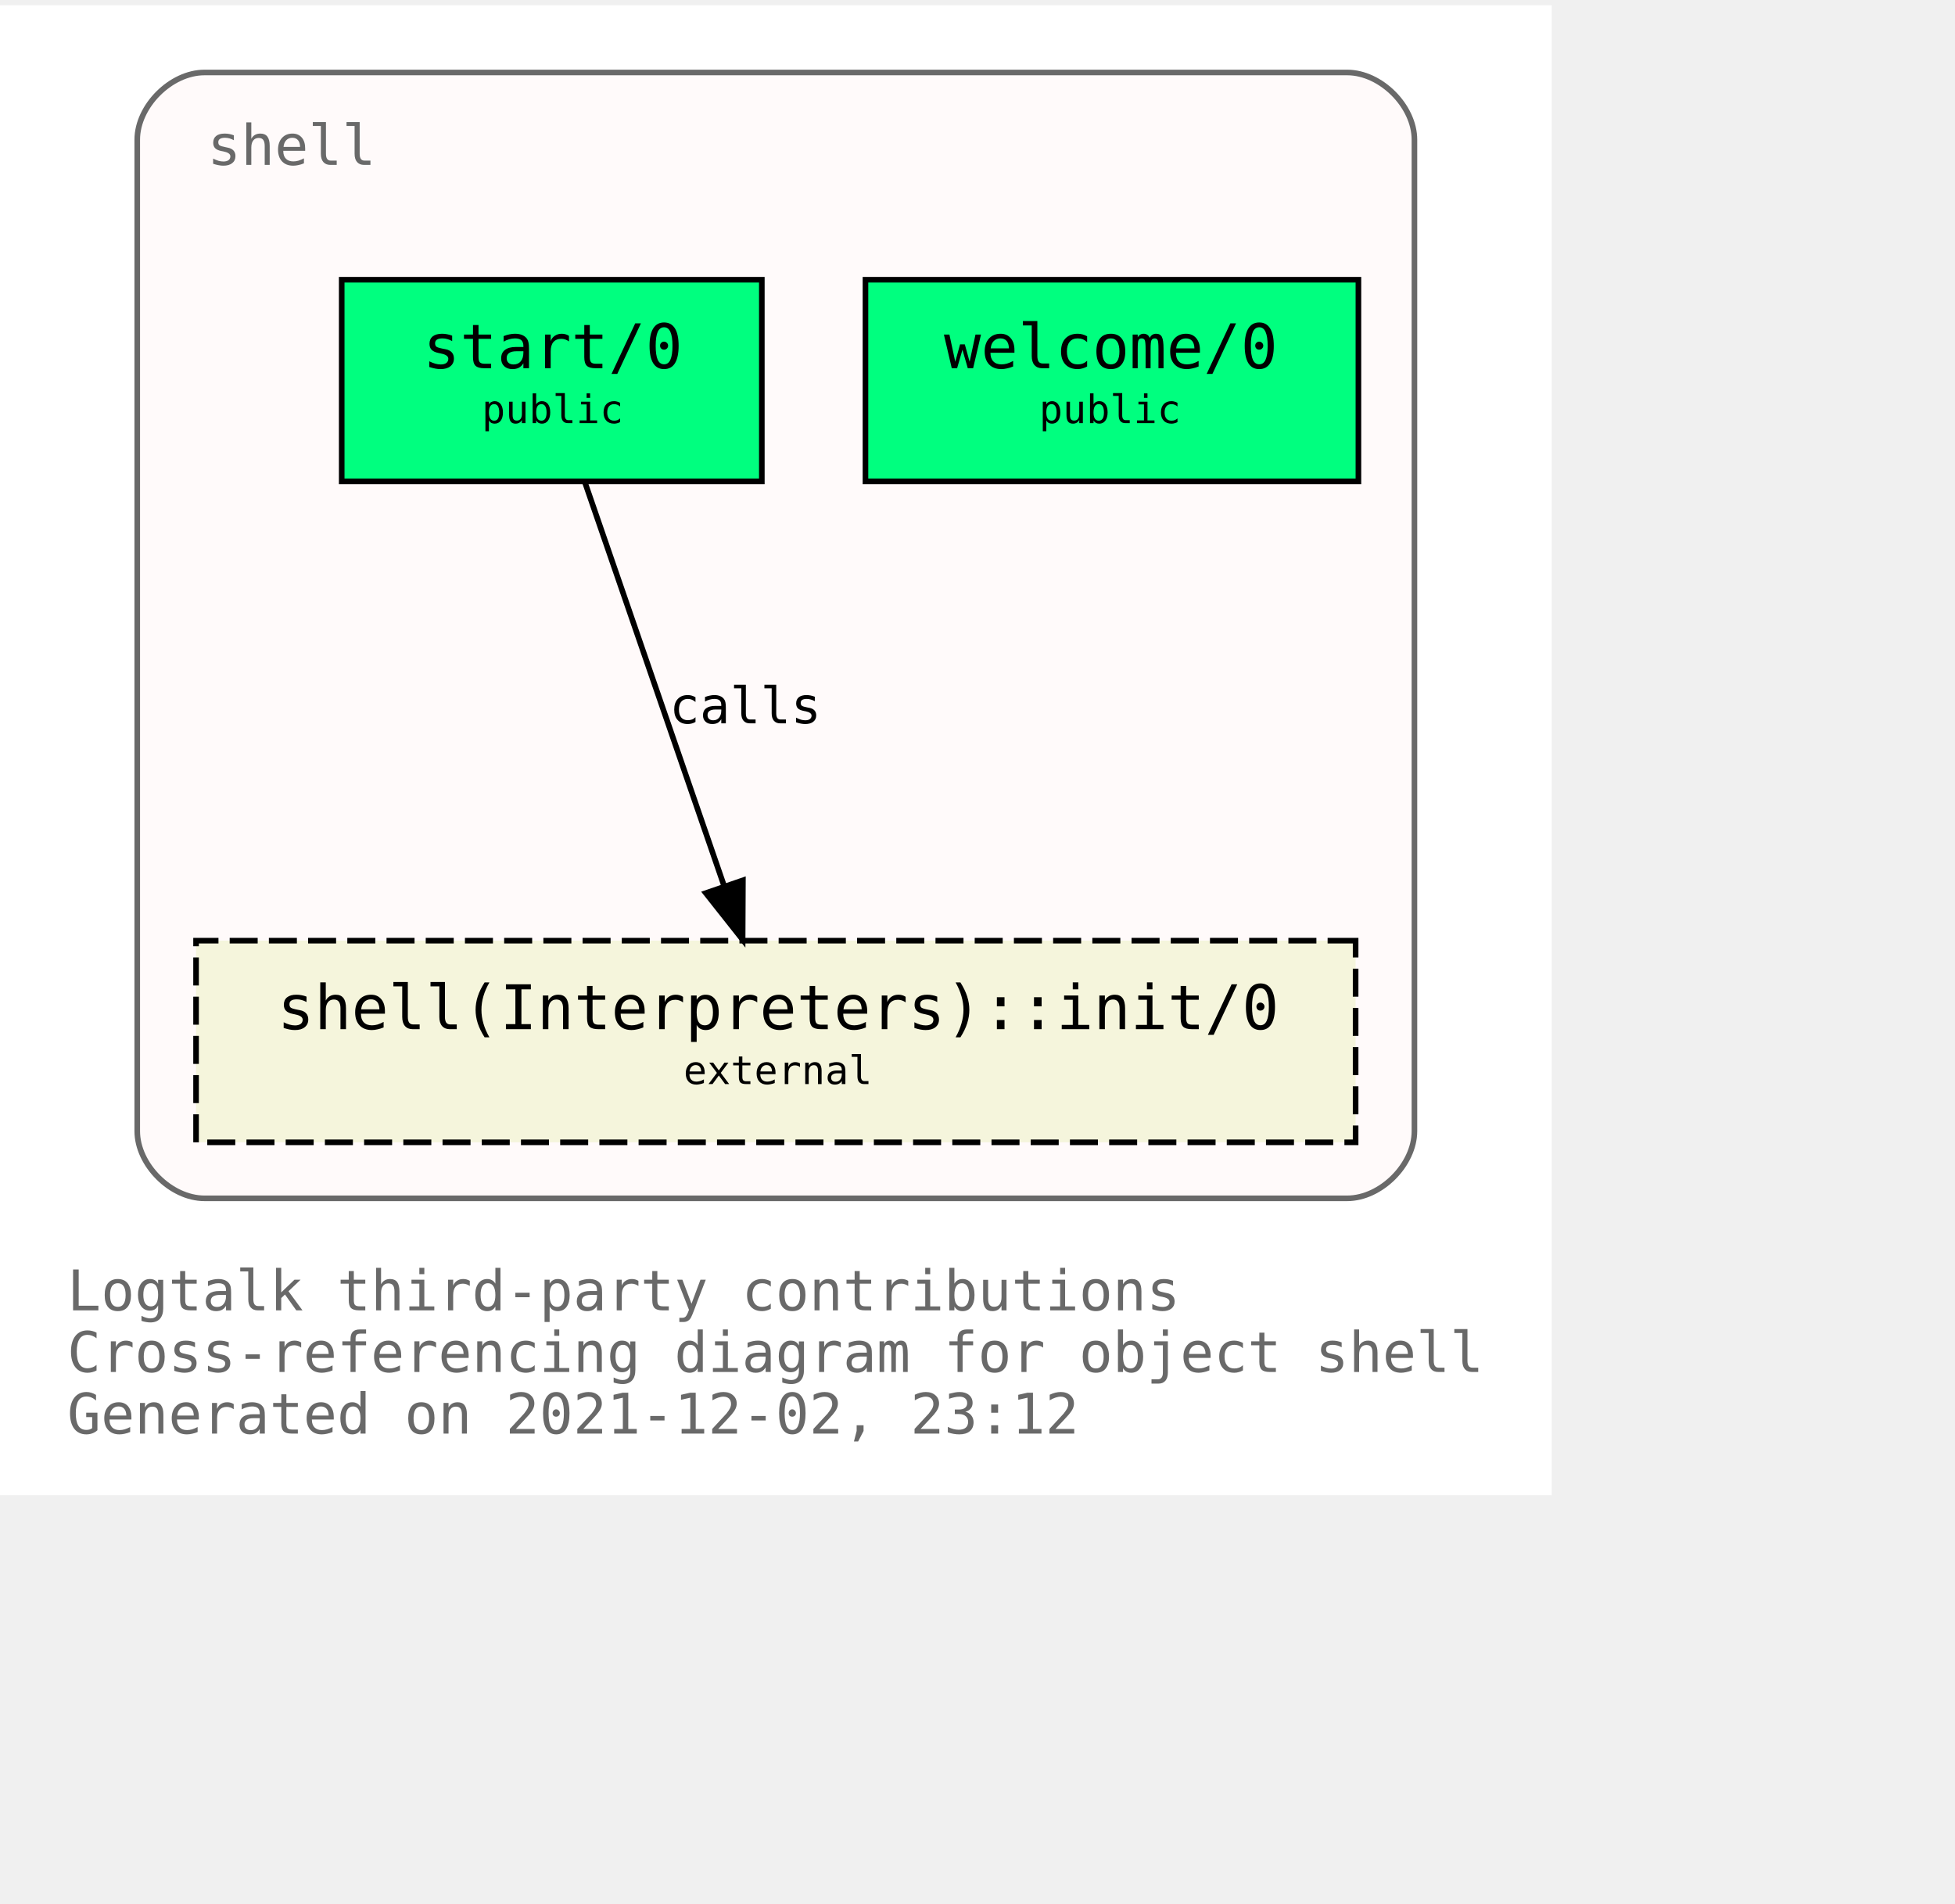
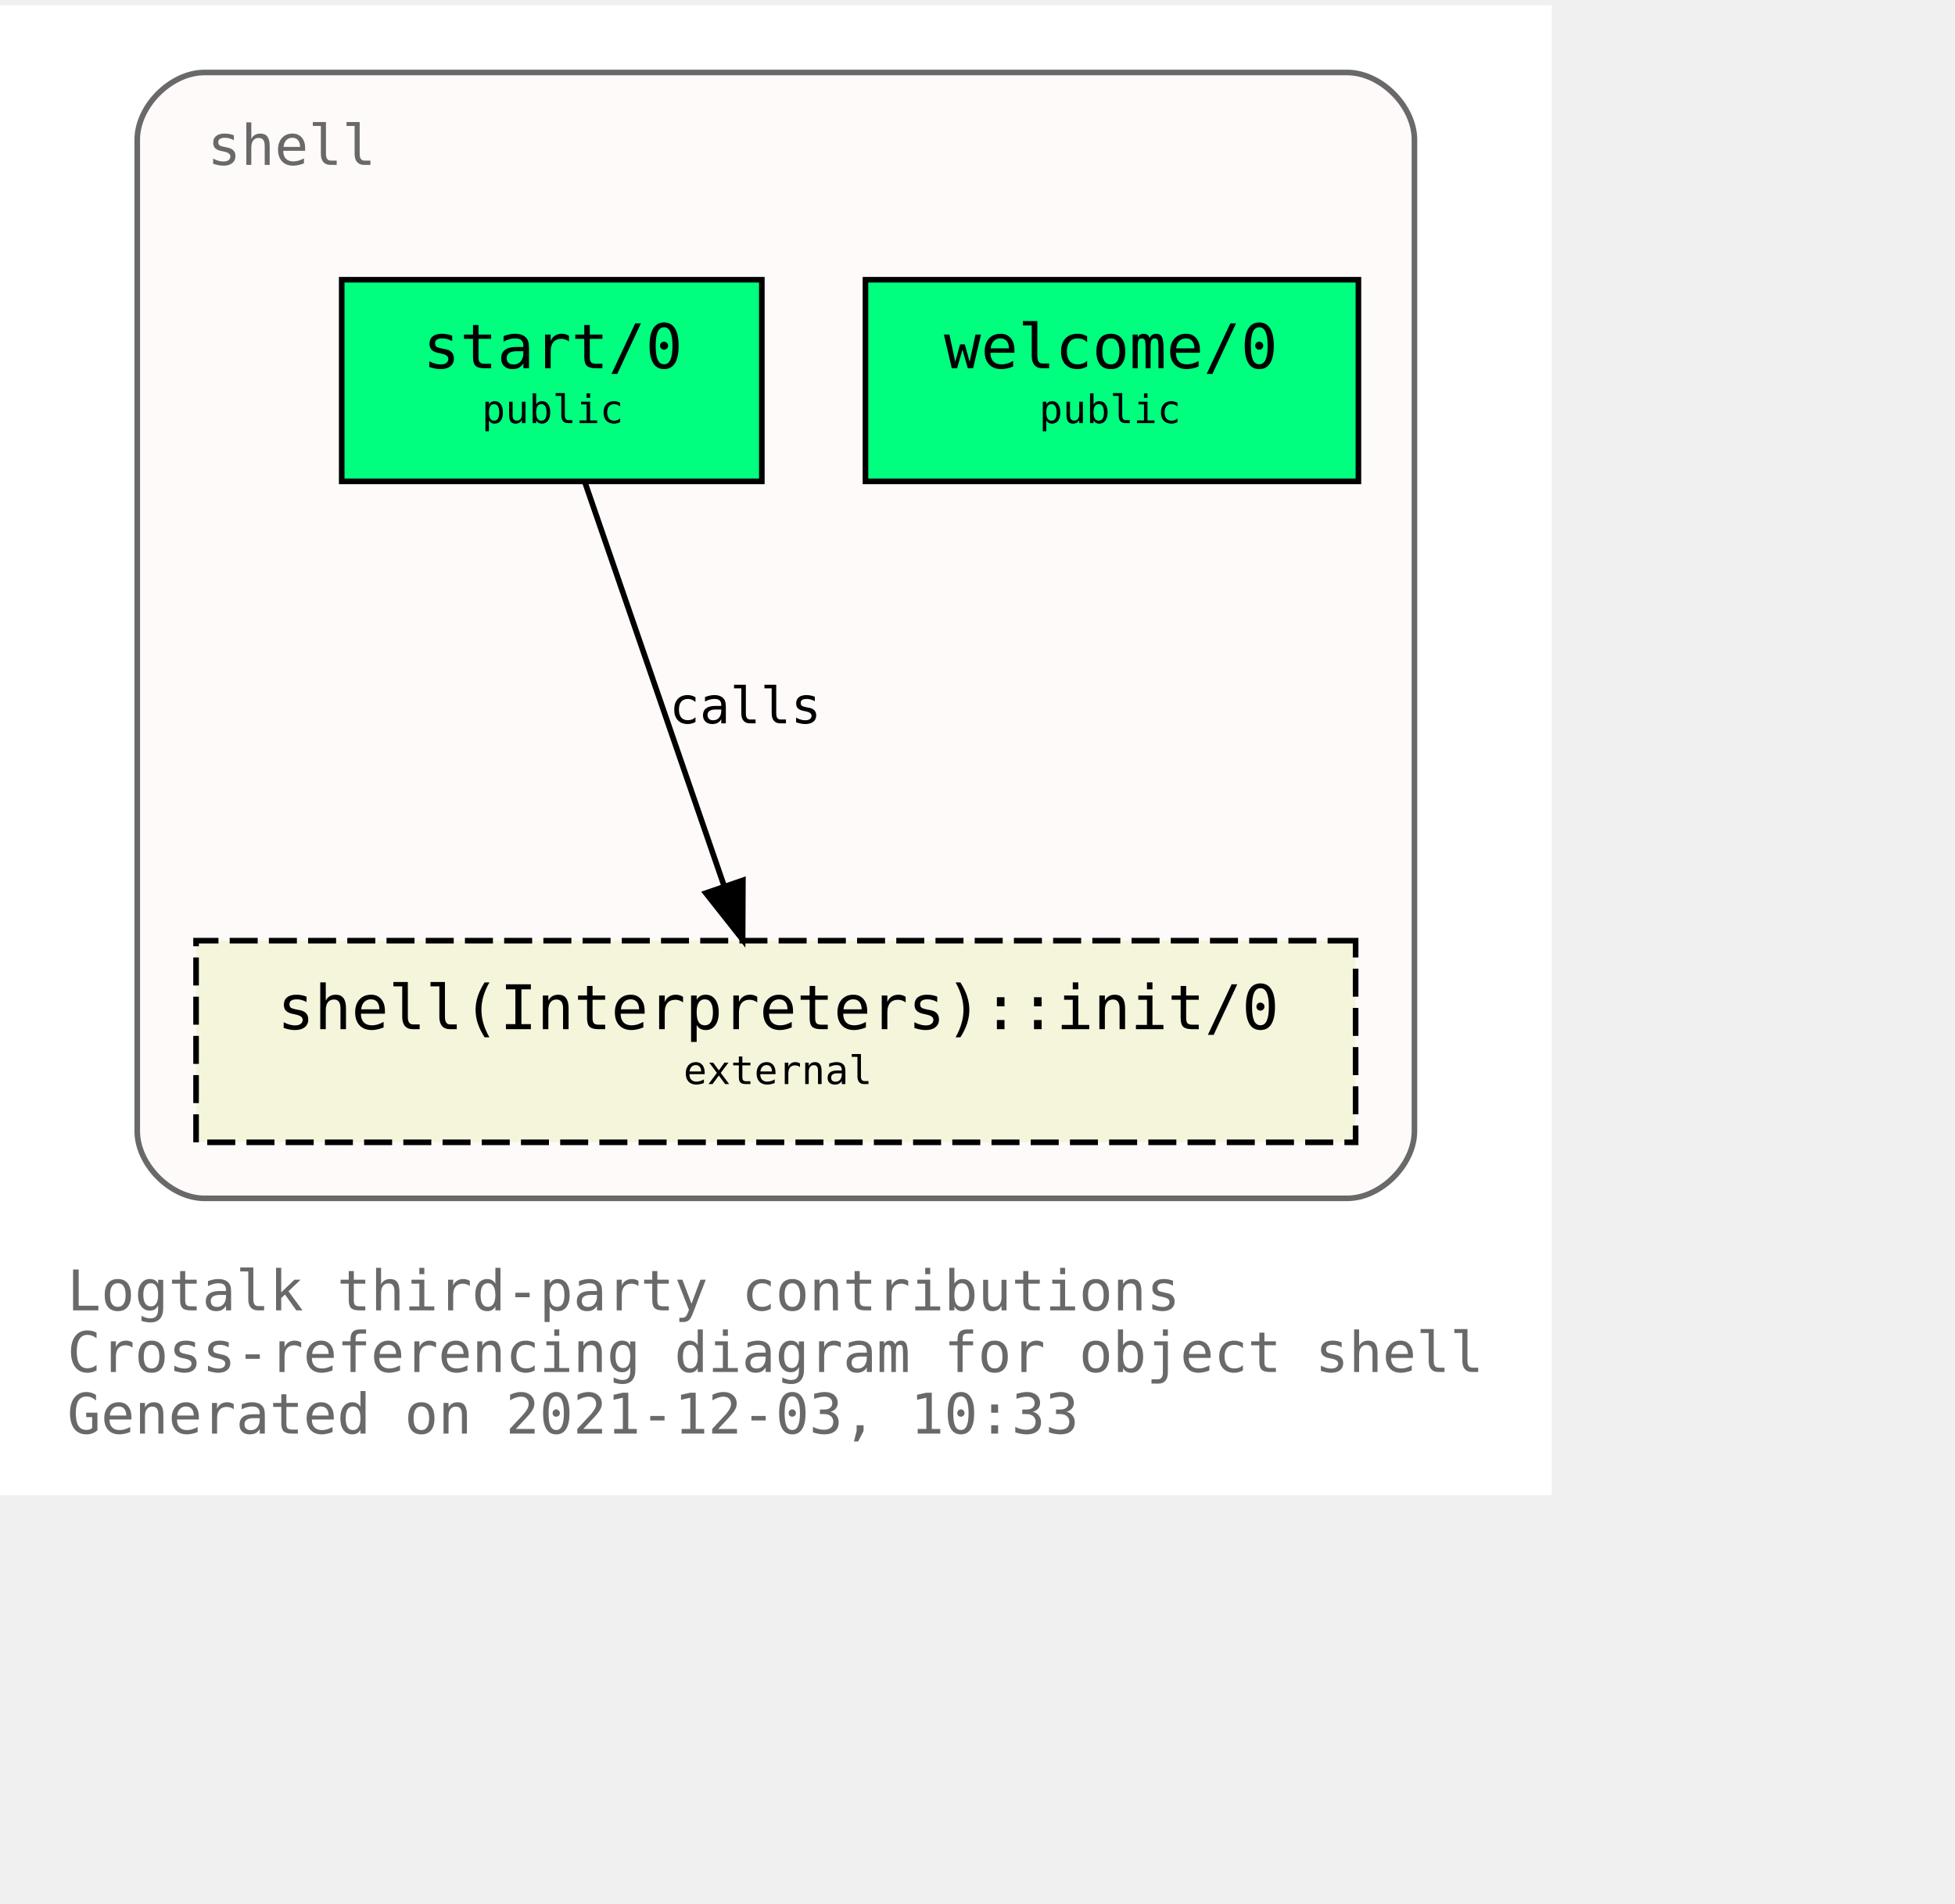
<svg xmlns="http://www.w3.org/2000/svg" xmlns:xlink="http://www.w3.org/1999/xlink" width="421pt" height="410pt" viewBox="72.00 72.00 349.00 338.00">
  <g id="graph0" class="graph" transform="scale(1 1) rotate(0) translate(76 334)">
    <polygon fill="white" stroke="transparent" points="-4,4 -4,-262 273,-262 273,4 -4,4" />
    <text text-anchor="start" x="8" y="-29" font-family="Monospace" font-size="10.00" fill="dimgray">Logtalk third-party contributions</text>
    <text text-anchor="start" x="8" y="-18" font-family="Monospace" font-size="10.00" fill="dimgray">Cross-referencing diagram for object shell</text>
-     <text text-anchor="start" x="8" y="-7" font-family="Monospace" font-size="10.00" fill="dimgray">Generated on 2021-12-02, 23:12</text>
+     <text text-anchor="start" x="8" y="-7" font-family="Monospace" font-size="10.00" fill="dimgray">Generated on 2021-12-03, 10:33</text>
    <g id="clust1" class="cluster">
      <g id="a_clust1">
        <a xlink:title="shell">
          <path fill="snow" stroke="dimgray" d="M32.5,-49C32.5,-49 236.5,-49 236.5,-49 242.5,-49 248.5,-55 248.5,-61 248.5,-61 248.5,-238 248.5,-238 248.5,-244 242.5,-250 236.5,-250 236.5,-250 32.5,-250 32.5,-250 26.5,-250 20.5,-244 20.5,-238 20.5,-238 20.5,-61 20.5,-61 20.5,-55 26.5,-49 32.5,-49" />
          <g id="a_clust1_0">
-             <a xlink:href="https://github.com/LogtalkDotOrg/logtalk3/tree/8deecd1797f85642d50ca3cb087c4f49b8e7fd7f/contributions/verdi_neruda/shell.lgt" xlink:title="https://github.com/LogtalkDotOrg/logtalk3/tree/8deecd1797f85642d50ca3cb087c4f49b8e7fd7f/contributions/verdi_neruda/shell.lgt">
+             <a xlink:href="https://github.com/LogtalkDotOrg/logtalk3/tree/04418aac0d7bdf1bb77867df42d0a4269d26f53f/contributions/verdi_neruda/shell.lgt" xlink:title="https://github.com/LogtalkDotOrg/logtalk3/tree/04418aac0d7bdf1bb77867df42d0a4269d26f53f/contributions/verdi_neruda/shell.lgt">
              <text text-anchor="start" x="33" y="-233.5" font-family="Monospace" font-size="10.00" fill="dimgray">shell</text>
            </a>
          </g>
        </a>
      </g>
    </g>
    <g id="node1" class="node">
      <g id="a_node1">
-         <a xlink:href="https://github.com/LogtalkDotOrg/logtalk3/tree/8deecd1797f85642d50ca3cb087c4f49b8e7fd7f/contributions/verdi_neruda/shell.lgt#L341" xlink:title="https://github.com/LogtalkDotOrg/logtalk3/tree/8deecd1797f85642d50ca3cb087c4f49b8e7fd7f/contributions/verdi_neruda/shell.lgt#L341">
+         <a xlink:href="https://github.com/LogtalkDotOrg/logtalk3/tree/04418aac0d7bdf1bb77867df42d0a4269d26f53f/contributions/verdi_neruda/shell.lgt#L341" xlink:title="https://github.com/LogtalkDotOrg/logtalk3/tree/04418aac0d7bdf1bb77867df42d0a4269d26f53f/contributions/verdi_neruda/shell.lgt#L341">
          <polygon fill="springgreen" stroke="black" points="238.5,-213 150.5,-213 150.5,-177 238.5,-177 238.5,-213" />
          <text text-anchor="start" x="158.5" y="-197.8" font-family="Monospace" font-size="9.00"> </text>
          <text text-anchor="start" x="164.5" y="-197.2" font-family="Monospace" font-size="11.00">welcome/0</text>
          <text text-anchor="start" x="224.5" y="-197.8" font-family="Monospace" font-size="9.00"> </text>
          <text text-anchor="start" x="158.5" y="-186.8" font-family="Monospace" font-size="9.00"> </text>
          <text text-anchor="start" x="181.5" y="-187.4" font-family="Monospace" font-size="7.00">public</text>
          <text text-anchor="start" x="224.5" y="-186.8" font-family="Monospace" font-size="9.00"> </text>
        </a>
      </g>
    </g>
    <g id="node2" class="node">
      <g id="a_node2">
-         <a xlink:href="https://github.com/LogtalkDotOrg/logtalk3/tree/8deecd1797f85642d50ca3cb087c4f49b8e7fd7f/contributions/verdi_neruda/shell.lgt#L353" xlink:title="https://github.com/LogtalkDotOrg/logtalk3/tree/8deecd1797f85642d50ca3cb087c4f49b8e7fd7f/contributions/verdi_neruda/shell.lgt#L353">
+         <a xlink:href="https://github.com/LogtalkDotOrg/logtalk3/tree/04418aac0d7bdf1bb77867df42d0a4269d26f53f/contributions/verdi_neruda/shell.lgt#L353" xlink:title="https://github.com/LogtalkDotOrg/logtalk3/tree/04418aac0d7bdf1bb77867df42d0a4269d26f53f/contributions/verdi_neruda/shell.lgt#L353">
          <polygon fill="springgreen" stroke="black" points="132,-213 57,-213 57,-177 132,-177 132,-213" />
          <text text-anchor="start" x="65.5" y="-197.8" font-family="Monospace" font-size="9.00"> </text>
          <text text-anchor="start" x="71.5" y="-197.2" font-family="Monospace" font-size="11.00">start/0</text>
          <text text-anchor="start" x="118.5" y="-197.8" font-family="Monospace" font-size="9.00"> </text>
          <text text-anchor="start" x="65.5" y="-186.8" font-family="Monospace" font-size="9.00"> </text>
          <text text-anchor="start" x="82" y="-187.4" font-family="Monospace" font-size="7.00">public</text>
          <text text-anchor="start" x="118.5" y="-186.8" font-family="Monospace" font-size="9.00"> </text>
        </a>
      </g>
    </g>
    <g id="node3" class="node">
      <g id="a_node3">
        <a xlink:href="https://logtalk.org/library/shell_1.html#init/0" xlink:title="https://logtalk.org/library/shell_1.html#init/0">
          <polygon fill="beige" stroke="black" stroke-dasharray="5,2" points="238,-95 31,-95 31,-59 238,-59 238,-95" />
          <text text-anchor="start" x="39.5" y="-79.8" font-family="Monospace" font-size="9.00"> </text>
          <text text-anchor="start" x="45.5" y="-79.2" font-family="Monospace" font-size="11.00">shell(Interpreters)::init/0</text>
          <text text-anchor="start" x="224.5" y="-79.8" font-family="Monospace" font-size="9.00"> </text>
          <text text-anchor="start" x="39.5" y="-68.8" font-family="Monospace" font-size="9.00"> </text>
          <text text-anchor="start" x="118" y="-69.4" font-family="Monospace" font-size="7.00">external</text>
          <text text-anchor="start" x="224.5" y="-68.8" font-family="Monospace" font-size="9.00"> </text>
        </a>
      </g>
    </g>
    <g id="edge1" class="edge">
      <g id="a_edge1">
-         <a xlink:href="https://github.com/LogtalkDotOrg/logtalk3/tree/8deecd1797f85642d50ca3cb087c4f49b8e7fd7f/contributions/verdi_neruda/shell.lgt#L355" xlink:title="calls">
+         <a xlink:href="https://github.com/LogtalkDotOrg/logtalk3/tree/04418aac0d7bdf1bb77867df42d0a4269d26f53f/contributions/verdi_neruda/shell.lgt#L355" xlink:title="calls">
          <path fill="none" stroke="black" d="M100.4,-176.88C106.96,-157.86 117.63,-126.91 125.29,-104.7" />
          <polygon fill="black" stroke="black" points="128.62,-105.78 128.57,-95.19 122,-103.5 128.62,-105.78" />
        </a>
      </g>
      <g id="a_edge1-label">
-         <a xlink:href="https://github.com/LogtalkDotOrg/logtalk3/tree/8deecd1797f85642d50ca3cb087c4f49b8e7fd7f/contributions/verdi_neruda/shell.lgt#L355" xlink:title="https://github.com/LogtalkDotOrg/logtalk3/tree/8deecd1797f85642d50ca3cb087c4f49b8e7fd7f/contributions/verdi_neruda/shell.lgt#L355">
+         <a xlink:href="https://github.com/LogtalkDotOrg/logtalk3/tree/04418aac0d7bdf1bb77867df42d0a4269d26f53f/contributions/verdi_neruda/shell.lgt#L355" xlink:title="https://github.com/LogtalkDotOrg/logtalk3/tree/04418aac0d7bdf1bb77867df42d0a4269d26f53f/contributions/verdi_neruda/shell.lgt#L355">
          <text text-anchor="start" x="115.5" y="-133.8" font-family="Monospace" font-size="9.00">calls</text>
        </a>
      </g>
    </g>
  </g>
</svg>
